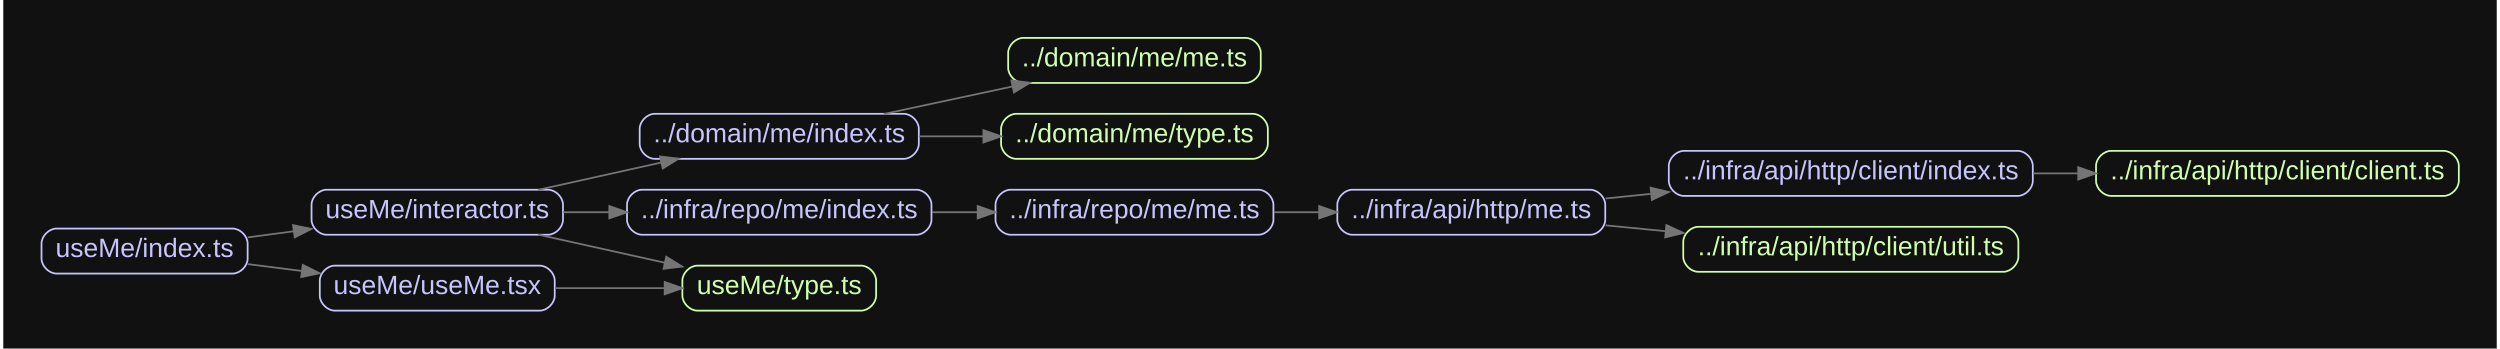
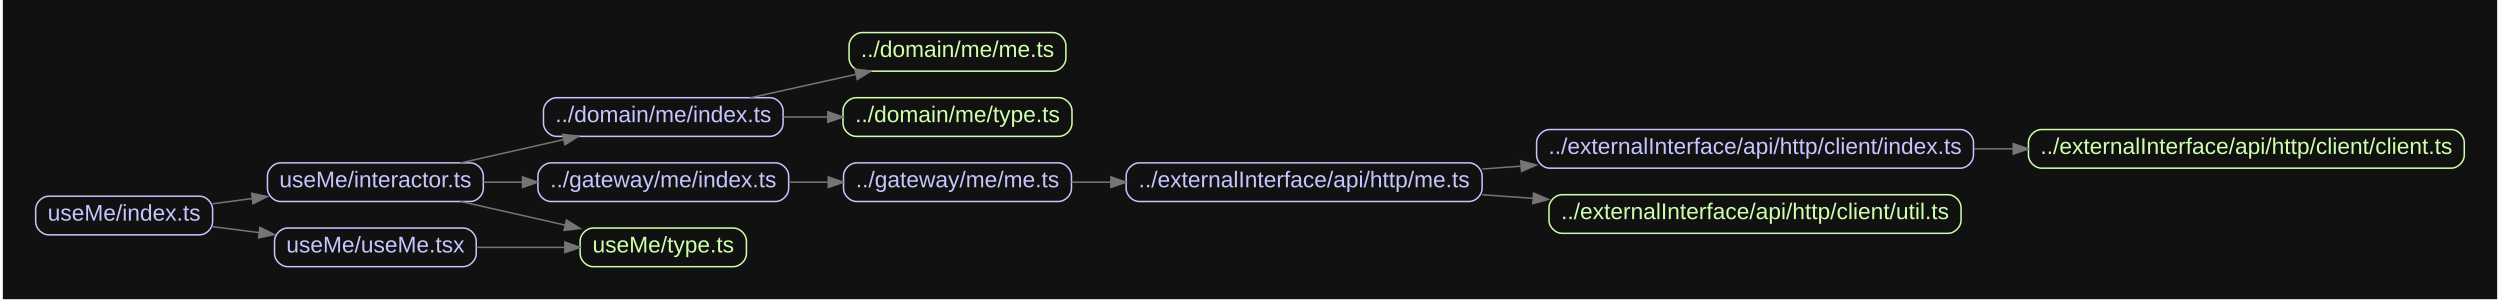
- <svg xmlns="http://www.w3.org/2000/svg" width="1413pt" height="197pt" viewBox="0.00 0.00 1412.51 197.45">
+ <svg xmlns="http://www.w3.org/2000/svg" width="1646pt" height="197pt" viewBox="0.00 0.00 1646.01 197.45">
  <g id="graph0" class="graph" transform="scale(1 1) rotate(0) translate(21.6 175.8485)">
-     <polygon fill="#111111" stroke="transparent" points="-21.6,21.6 -21.6,-175.849 1390.914,-175.849 1390.914,21.6 -21.6,21.6" />
+     <polygon fill="#111111" stroke="transparent" points="-21.6,21.6 -21.6,-175.849 1624.41,-175.849 1624.41,21.6 -21.6,21.6" />
    <g id="node1" class="node">
-       <path fill="none" stroke="#c6c5fe" d="M488.543,-111.374C488.543,-111.374 347.41,-111.374 347.41,-111.374 343.16,-111.374 338.91,-107.124 338.91,-102.874 338.91,-102.874 338.91,-94.374 338.91,-94.374 338.91,-90.124 343.16,-85.874 347.41,-85.874 347.41,-85.874 488.543,-85.874 488.543,-85.874 492.793,-85.874 497.043,-90.124 497.043,-94.374 497.043,-94.374 497.043,-102.874 497.043,-102.874 497.043,-107.124 492.793,-111.374 488.543,-111.374" />
-       <text text-anchor="middle" x="417.977" y="-95.249" font-family="Arial" font-size="15.00" fill="#c6c5fe">../domain/me/index.ts</text>
+       <path fill="none" stroke="#c6c5fe" d="M484.793,-111.374C484.793,-111.374 343.66,-111.374 343.66,-111.374 339.41,-111.374 335.16,-107.124 335.16,-102.874 335.16,-102.874 335.16,-94.374 335.16,-94.374 335.16,-90.124 339.41,-85.874 343.66,-85.874 343.66,-85.874 484.793,-85.874 484.793,-85.874 489.043,-85.874 493.293,-90.124 493.293,-94.374 493.293,-94.374 493.293,-102.874 493.293,-102.874 493.293,-107.124 489.043,-111.374 484.793,-111.374" />
+       <text text-anchor="middle" x="414.227" y="-95.249" font-family="Arial" font-size="15.00" fill="#c6c5fe">../domain/me/index.ts</text>
    </g>
    <g id="node2" class="node">
-       <path fill="none" stroke="#cfffac" d="M682.249,-154.374C682.249,-154.374 556.159,-154.374 556.159,-154.374 551.909,-154.374 547.659,-150.124 547.659,-145.874 547.659,-145.874 547.659,-137.374 547.659,-137.374 547.659,-133.124 551.909,-128.875 556.159,-128.875 556.159,-128.875 682.249,-128.875 682.249,-128.875 686.499,-128.875 690.749,-133.124 690.749,-137.374 690.749,-137.374 690.749,-145.874 690.749,-145.874 690.749,-150.124 686.499,-154.374 682.249,-154.374" />
-       <text text-anchor="middle" x="619.204" y="-138.249" font-family="Arial" font-size="15.00" fill="#cfffac">../domain/me/me.ts</text>
+       <path fill="none" stroke="#cfffac" d="M671.42,-154.374C671.42,-154.374 545.33,-154.374 545.33,-154.374 541.08,-154.374 536.83,-150.124 536.83,-145.874 536.83,-145.874 536.83,-137.374 536.83,-137.374 536.83,-133.124 541.08,-128.875 545.33,-128.875 545.33,-128.875 671.42,-128.875 671.42,-128.875 675.67,-128.875 679.92,-133.124 679.92,-137.374 679.92,-137.374 679.92,-145.874 679.92,-145.874 679.92,-150.124 675.67,-154.374 671.42,-154.374" />
+       <text text-anchor="middle" x="608.375" y="-138.249" font-family="Arial" font-size="15.00" fill="#cfffac">../domain/me/me.ts</text>
    </g>
    <g id="edge1" class="edge">
-       <path fill="none" stroke="#757575" d="M477.263,-111.293C500.087,-116.17 526.345,-121.781 550.022,-126.841" />
-       <polygon fill="#757575" stroke="#757575" points="549.483,-130.305 559.994,-128.972 550.946,-123.459 549.483,-130.305" />
+       <path fill="none" stroke="#757575" d="M471.427,-111.293C493.35,-116.149 518.557,-121.731 541.321,-126.773" />
+       <polygon fill="#757575" stroke="#757575" points="540.727,-130.226 551.248,-128.972 542.241,-123.392 540.727,-130.226" />
    </g>
    <g id="node3" class="node">
-       <path fill="none" stroke="#cfffac" d="M686.263,-111.374C686.263,-111.374 552.145,-111.374 552.145,-111.374 547.895,-111.374 543.645,-107.124 543.645,-102.874 543.645,-102.874 543.645,-94.374 543.645,-94.374 543.645,-90.124 547.895,-85.874 552.145,-85.874 552.145,-85.874 686.263,-85.874 686.263,-85.874 690.513,-85.874 694.763,-90.124 694.763,-94.374 694.763,-94.374 694.763,-102.874 694.763,-102.874 694.763,-107.124 690.513,-111.374 686.263,-111.374" />
-       <text text-anchor="middle" x="619.204" y="-95.249" font-family="Arial" font-size="15.00" fill="#cfffac">../domain/me/type.ts</text>
+       <path fill="none" stroke="#cfffac" d="M675.434,-111.374C675.434,-111.374 541.316,-111.374 541.316,-111.374 537.066,-111.374 532.816,-107.124 532.816,-102.874 532.816,-102.874 532.816,-94.374 532.816,-94.374 532.816,-90.124 537.066,-85.874 541.316,-85.874 541.316,-85.874 675.434,-85.874 675.434,-85.874 679.684,-85.874 683.934,-90.124 683.934,-94.374 683.934,-94.374 683.934,-102.874 683.934,-102.874 683.934,-107.124 679.684,-111.374 675.434,-111.374" />
+       <text text-anchor="middle" x="608.375" y="-95.249" font-family="Arial" font-size="15.00" fill="#cfffac">../domain/me/type.ts</text>
    </g>
    <g id="edge2" class="edge">
-       <path fill="none" stroke="#757575" d="M497.218,-98.624C509.161,-98.624 521.526,-98.624 533.596,-98.624" />
-       <polygon fill="#757575" stroke="#757575" points="533.65,-102.124 543.65,-98.624 533.65,-95.124 533.65,-102.124" />
+       <path fill="none" stroke="#757575" d="M493.474,-98.624C503.124,-98.624 513.017,-98.624 522.754,-98.624" />
+       <polygon fill="#757575" stroke="#757575" points="522.828,-102.124 532.828,-98.624 522.828,-95.124 522.828,-102.124" />
    </g>
    <g id="node4" class="node">
-       <path fill="none" stroke="#cfffac" d="M1360.943,-90.374C1360.943,-90.374 1172.426,-90.374 1172.426,-90.374 1168.177,-90.374 1163.927,-86.124 1163.927,-81.874 1163.927,-81.874 1163.927,-73.374 1163.927,-73.374 1163.927,-69.124 1168.177,-64.874 1172.426,-64.874 1172.426,-64.874 1360.943,-64.874 1360.943,-64.874 1365.193,-64.874 1369.443,-69.124 1369.443,-73.374 1369.443,-73.374 1369.443,-81.874 1369.443,-81.874 1369.443,-86.124 1365.193,-90.374 1360.943,-90.374" />
-       <text text-anchor="middle" x="1266.685" y="-74.249" font-family="Arial" font-size="15.00" fill="#cfffac">../infra/api/http/client/client.ts</text>
+       <path fill="none" stroke="#cfffac" d="M1594.214,-90.374C1594.214,-90.374 1323.596,-90.374 1323.596,-90.374 1319.346,-90.374 1315.096,-86.124 1315.096,-81.874 1315.096,-81.874 1315.096,-73.374 1315.096,-73.374 1315.096,-69.124 1319.346,-64.874 1323.596,-64.874 1323.596,-64.874 1594.214,-64.874 1594.214,-64.874 1598.464,-64.874 1602.714,-69.124 1602.714,-73.374 1602.714,-73.374 1602.714,-81.874 1602.714,-81.874 1602.714,-86.124 1598.464,-90.374 1594.214,-90.374" />
+       <text text-anchor="middle" x="1458.905" y="-74.249" font-family="Arial" font-size="15.00" fill="#cfffac">../externalInterface/api/http/client/client.ts</text>
    </g>
    <g id="node5" class="node">
-       <path fill="none" stroke="#c6c5fe" d="M1119.606,-90.374C1119.606,-90.374 930.405,-90.374 930.405,-90.374 926.155,-90.374 921.905,-86.124 921.905,-81.874 921.905,-81.874 921.905,-73.374 921.905,-73.374 921.905,-69.124 926.155,-64.874 930.405,-64.874 930.405,-64.874 1119.606,-64.874 1119.606,-64.874 1123.856,-64.874 1128.106,-69.124 1128.106,-73.374 1128.106,-73.374 1128.106,-81.874 1128.106,-81.874 1128.106,-86.124 1123.856,-90.374 1119.606,-90.374" />
-       <text text-anchor="middle" x="1025.006" y="-74.249" font-family="Arial" font-size="15.00" fill="#c6c5fe">../infra/api/http/client/index.ts</text>
+       <path fill="none" stroke="#c6c5fe" d="M1270.326,-90.374C1270.326,-90.374 999.023,-90.374 999.023,-90.374 994.773,-90.374 990.523,-86.124 990.523,-81.874 990.523,-81.874 990.523,-73.374 990.523,-73.374 990.523,-69.124 994.773,-64.874 999.023,-64.874 999.023,-64.874 1270.326,-64.874 1270.326,-64.874 1274.576,-64.874 1278.826,-69.124 1278.826,-73.374 1278.826,-73.374 1278.826,-81.874 1278.826,-81.874 1278.826,-86.124 1274.576,-90.374 1270.326,-90.374" />
+       <text text-anchor="middle" x="1134.675" y="-74.249" font-family="Arial" font-size="15.00" fill="#c6c5fe">../externalInterface/api/http/client/index.ts</text>
    </g>
    <g id="edge3" class="edge">
-       <path fill="none" stroke="#757575" d="M1128.2,-77.624C1136.684,-77.624 1145.286,-77.624 1153.835,-77.624" />
-       <polygon fill="#757575" stroke="#757575" points="1153.835,-81.124 1163.835,-77.624 1153.835,-74.124 1153.835,-81.124" />
+       <path fill="none" stroke="#757575" d="M1279.247,-77.624C1287.804,-77.624 1296.427,-77.624 1305.019,-77.624" />
+       <polygon fill="#757575" stroke="#757575" points="1305.086,-81.124 1315.086,-77.624 1305.086,-74.124 1305.086,-81.124" />
    </g>
    <g id="node6" class="node">
-       <path fill="none" stroke="#cfffac" d="M1111.422,-47.374C1111.422,-47.374 938.59,-47.374 938.59,-47.374 934.34,-47.374 930.09,-43.124 930.09,-38.874 930.09,-38.874 930.09,-30.374 930.09,-30.374 930.09,-26.124 934.34,-21.875 938.59,-21.875 938.59,-21.875 1111.422,-21.875 1111.422,-21.875 1115.672,-21.875 1119.922,-26.124 1119.922,-30.374 1119.922,-30.374 1119.922,-38.874 1119.922,-38.874 1119.922,-43.124 1115.672,-47.374 1111.422,-47.374" />
-       <text text-anchor="middle" x="1025.006" y="-31.248" font-family="Arial" font-size="15.00" fill="#cfffac">../infra/api/http/client/util.ts</text>
+       <path fill="none" stroke="#cfffac" d="M1262.142,-47.374C1262.142,-47.374 1007.208,-47.374 1007.208,-47.374 1002.958,-47.374 998.708,-43.124 998.708,-38.874 998.708,-38.874 998.708,-30.374 998.708,-30.374 998.708,-26.124 1002.958,-21.875 1007.208,-21.875 1007.208,-21.875 1262.142,-21.875 1262.142,-21.875 1266.392,-21.875 1270.642,-26.124 1270.642,-30.374 1270.642,-30.374 1270.642,-38.874 1270.642,-38.874 1270.642,-43.124 1266.392,-47.374 1262.142,-47.374" />
+       <text text-anchor="middle" x="1134.675" y="-31.248" font-family="Arial" font-size="15.00" fill="#cfffac">../externalInterface/api/http/client/util.ts</text>
    </g>
    <g id="node7" class="node">
-       <path fill="none" stroke="#c6c5fe" d="M877.403,-68.374C877.403,-68.374 742.615,-68.374 742.615,-68.374 738.365,-68.374 734.115,-64.124 734.115,-59.874 734.115,-59.874 734.115,-51.374 734.115,-51.374 734.115,-47.124 738.365,-42.874 742.615,-42.874 742.615,-42.874 877.403,-42.874 877.403,-42.874 881.653,-42.874 885.902,-47.124 885.902,-51.374 885.902,-51.374 885.902,-59.874 885.902,-59.874 885.902,-64.124 881.653,-68.374 877.403,-68.374" />
-       <text text-anchor="middle" x="810.009" y="-52.248" font-family="Arial" font-size="15.00" fill="#c6c5fe">../infra/api/http/me.ts</text>
+       <path fill="none" stroke="#c6c5fe" d="M946.072,-68.374C946.072,-68.374 728.181,-68.374 728.181,-68.374 723.931,-68.374 719.682,-64.124 719.682,-59.874 719.682,-59.874 719.682,-51.374 719.682,-51.374 719.682,-47.124 723.931,-42.874 728.181,-42.874 728.181,-42.874 946.072,-42.874 946.072,-42.874 950.322,-42.874 954.572,-47.124 954.572,-51.374 954.572,-51.374 954.572,-59.874 954.572,-59.874 954.572,-64.124 950.322,-68.374 946.072,-68.374" />
+       <text text-anchor="middle" x="837.127" y="-52.248" font-family="Arial" font-size="15.00" fill="#c6c5fe">../externalInterface/api/http/me.ts</text>
    </g>
    <g id="edge4" class="edge">
-       <path fill="none" stroke="#757575" d="M886.111,-63.412C894.446,-64.264 903.057,-65.146 911.718,-66.032" />
-       <polygon fill="#757575" stroke="#757575" points="911.591,-69.537 921.895,-67.073 912.304,-62.574 911.591,-69.537" />
+       <path fill="none" stroke="#757575" d="M954.726,-64.319C963.132,-64.941 971.677,-65.573 980.248,-66.206" />
+       <polygon fill="#757575" stroke="#757575" points="980.082,-69.704 990.313,-66.951 980.599,-62.723 980.082,-69.704" />
    </g>
    <g id="edge5" class="edge">
-       <path fill="none" stroke="#757575" d="M886.111,-48.191C897.136,-47.114 908.643,-45.99 920.111,-44.87" />
-       <polygon fill="#757575" stroke="#757575" points="920.553,-48.343 930.166,-43.888 919.873,-41.377 920.553,-48.343" />
+       <path fill="none" stroke="#757575" d="M954.726,-47.325C965.67,-46.552 976.85,-45.763 988.014,-44.975" />
+       <polygon fill="#757575" stroke="#757575" points="988.527,-48.448 998.256,-44.252 988.034,-41.465 988.527,-48.448" />
    </g>
    <g id="node8" class="node">
-       <path fill="none" stroke="#c6c5fe" d="M495.715,-68.374C495.715,-68.374 340.238,-68.374 340.238,-68.374 335.988,-68.374 331.738,-64.124 331.738,-59.874 331.738,-59.874 331.738,-51.374 331.738,-51.374 331.738,-47.124 335.988,-42.874 340.238,-42.874 340.238,-42.874 495.715,-42.874 495.715,-42.874 499.965,-42.874 504.215,-47.124 504.215,-51.374 504.215,-51.374 504.215,-59.874 504.215,-59.874 504.215,-64.124 499.965,-68.374 495.715,-68.374" />
-       <text text-anchor="middle" x="417.977" y="-52.248" font-family="Arial" font-size="15.00" fill="#c6c5fe">../infra/repo/me/index.ts</text>
+       <path fill="none" stroke="#c6c5fe" d="M488.465,-68.374C488.465,-68.374 339.988,-68.374 339.988,-68.374 335.738,-68.374 331.488,-64.124 331.488,-59.874 331.488,-59.874 331.488,-51.374 331.488,-51.374 331.488,-47.124 335.738,-42.874 339.988,-42.874 339.988,-42.874 488.465,-42.874 488.465,-42.874 492.715,-42.874 496.965,-47.124 496.965,-51.374 496.965,-51.374 496.965,-59.874 496.965,-59.874 496.965,-64.124 492.715,-68.374 488.465,-68.374" />
+       <text text-anchor="middle" x="414.227" y="-52.248" font-family="Arial" font-size="15.00" fill="#c6c5fe">../gateway/me/index.ts</text>
    </g>
    <g id="node9" class="node">
-       <path fill="none" stroke="#c6c5fe" d="M689.421,-68.374C689.421,-68.374 548.987,-68.374 548.987,-68.374 544.737,-68.374 540.487,-64.124 540.487,-59.874 540.487,-59.874 540.487,-51.374 540.487,-51.374 540.487,-47.124 544.737,-42.874 548.987,-42.874 548.987,-42.874 689.421,-42.874 689.421,-42.874 693.67,-42.874 697.92,-47.124 697.92,-51.374 697.92,-51.374 697.92,-59.874 697.92,-59.874 697.92,-64.124 693.67,-68.374 689.421,-68.374" />
-       <text text-anchor="middle" x="619.204" y="-52.248" font-family="Arial" font-size="15.00" fill="#c6c5fe">../infra/repo/me/me.ts</text>
+       <path fill="none" stroke="#c6c5fe" d="M675.092,-68.374C675.092,-68.374 541.658,-68.374 541.658,-68.374 537.409,-68.374 533.159,-64.124 533.159,-59.874 533.159,-59.874 533.159,-51.374 533.159,-51.374 533.159,-47.124 537.409,-42.874 541.658,-42.874 541.658,-42.874 675.092,-42.874 675.092,-42.874 679.341,-42.874 683.591,-47.124 683.591,-51.374 683.591,-51.374 683.591,-59.874 683.591,-59.874 683.591,-64.124 679.341,-68.374 675.092,-68.374" />
+       <text text-anchor="middle" x="608.375" y="-52.248" font-family="Arial" font-size="15.00" fill="#c6c5fe">../gateway/me/me.ts</text>
    </g>
    <g id="edge6" class="edge">
-       <path fill="none" stroke="#757575" d="M504.483,-55.624C513.058,-55.624 521.773,-55.624 530.371,-55.624" />
-       <polygon fill="#757575" stroke="#757575" points="530.395,-59.124 540.395,-55.624 530.395,-52.124 530.395,-59.124" />
+       <path fill="none" stroke="#757575" d="M497.126,-55.624C505.719,-55.624 514.464,-55.624 523.082,-55.624" />
+       <polygon fill="#757575" stroke="#757575" points="523.125,-59.124 533.125,-55.624 523.125,-52.124 523.125,-59.124" />
    </g>
    <g id="edge7" class="edge">
-       <path fill="none" stroke="#757575" d="M698.189,-55.624C706.571,-55.624 715.127,-55.624 723.588,-55.624" />
-       <polygon fill="#757575" stroke="#757575" points="723.844,-59.124 733.844,-55.624 723.844,-52.124 723.844,-59.124" />
+       <path fill="none" stroke="#757575" d="M683.594,-55.624C692.014,-55.624 700.757,-55.624 709.606,-55.624" />
+       <polygon fill="#757575" stroke="#757575" points="709.63,-59.124 719.63,-55.624 709.63,-52.124 709.63,-59.124" />
    </g>
    <g id="node10" class="node">
      <path fill="none" stroke="#c6c5fe" d="M108.326,-46.374C108.326,-46.374 8.558,-46.374 8.558,-46.374 4.308,-46.374 .058,-42.124 .058,-37.874 .058,-37.874 .058,-29.374 .058,-29.374 .058,-25.124 4.308,-20.875 8.558,-20.875 8.558,-20.875 108.326,-20.875 108.326,-20.875 112.576,-20.875 116.826,-25.124 116.826,-29.374 116.826,-29.374 116.826,-37.874 116.826,-37.874 116.826,-42.124 112.576,-46.374 108.326,-46.374" />
      <text text-anchor="middle" x="58.442" y="-30.248" font-family="Arial" font-size="15.00" fill="#c6c5fe">useMe/index.ts</text>
    </g>
    <g id="node11" class="node">
      <path fill="none" stroke="#c6c5fe" d="M286.97,-68.374C286.97,-68.374 161.522,-68.374 161.522,-68.374 157.272,-68.374 153.022,-64.124 153.022,-59.874 153.022,-59.874 153.022,-51.374 153.022,-51.374 153.022,-47.124 157.272,-42.874 161.522,-42.874 161.522,-42.874 286.97,-42.874 286.97,-42.874 291.22,-42.874 295.469,-47.124 295.469,-51.374 295.469,-51.374 295.469,-59.874 295.469,-59.874 295.469,-64.124 291.22,-68.374 286.97,-68.374" />
      <text text-anchor="middle" x="224.246" y="-52.248" font-family="Arial" font-size="15.00" fill="#c6c5fe">useMe/interactor.ts</text>
    </g>
    <g id="edge8" class="edge">
      <path fill="none" stroke="#757575" d="M116.898,-41.381C125.366,-42.504 134.207,-43.677 143.023,-44.847" />
      <polygon fill="#757575" stroke="#757575" points="142.571,-48.318 152.944,-46.163 143.491,-41.379 142.571,-48.318" />
    </g>
    <g id="node12" class="node">
      <path fill="none" stroke="#c6c5fe" d="M282.293,-25.374C282.293,-25.374 166.198,-25.374 166.198,-25.374 161.948,-25.374 157.698,-21.124 157.698,-16.874 157.698,-16.874 157.698,-8.374 157.698,-8.374 157.698,-4.124 161.948,.126 166.198,.126 166.198,.126 282.293,.126 282.293,.126 286.543,.126 290.793,-4.124 290.793,-8.374 290.793,-8.374 290.793,-16.874 290.793,-16.874 290.793,-21.124 286.543,-25.374 282.293,-25.374" />
      <text text-anchor="middle" x="224.246" y="-9.248" font-family="Arial" font-size="15.00" fill="#c6c5fe">useMe/useMe.tsx</text>
    </g>
    <g id="edge9" class="edge">
      <path fill="none" stroke="#757575" d="M116.898,-26.221C126.758,-24.972 137.124,-23.659 147.367,-22.361" />
      <polygon fill="#757575" stroke="#757575" points="148.064,-25.801 157.545,-21.072 147.185,-18.857 148.064,-25.801" />
    </g>
    <g id="edge10" class="edge">
-       <path fill="none" stroke="#757575" d="M281.324,-68.293C303.199,-73.149 328.352,-78.731 351.067,-83.773" />
-       <polygon fill="#757575" stroke="#757575" points="350.451,-87.222 360.972,-85.972 351.968,-80.388 350.451,-87.222" />
+       <path fill="none" stroke="#757575" d="M280.219,-68.293C301.575,-73.127 326.115,-78.681 348.312,-83.705" />
+       <polygon fill="#757575" stroke="#757575" points="347.8,-87.178 358.326,-85.972 349.345,-80.35 347.8,-87.178" />
    </g>
    <g id="edge11" class="edge">
-       <path fill="none" stroke="#757575" d="M295.558,-55.624C304.011,-55.624 312.743,-55.624 321.471,-55.624" />
-       <polygon fill="#757575" stroke="#757575" points="321.698,-59.124 331.698,-55.624 321.698,-52.124 321.698,-59.124" />
+       <path fill="none" stroke="#757575" d="M295.528,-55.624C303.928,-55.624 312.592,-55.624 321.235,-55.624" />
+       <polygon fill="#757575" stroke="#757575" points="321.353,-59.124 331.353,-55.624 321.353,-52.124 321.353,-59.124" />
    </g>
    <g id="node13" class="node">
-       <path fill="none" stroke="#cfffac" d="M464.354,-25.374C464.354,-25.374 371.599,-25.374 371.599,-25.374 367.349,-25.374 363.099,-21.124 363.099,-16.874 363.099,-16.874 363.099,-8.374 363.099,-8.374 363.099,-4.124 367.349,.126 371.599,.126 371.599,.126 464.354,.126 464.354,.126 468.604,.126 472.854,-4.124 472.854,-8.374 472.854,-8.374 472.854,-16.874 472.854,-16.874 472.854,-21.124 468.604,-25.374 464.354,-25.374" />
-       <text text-anchor="middle" x="417.977" y="-9.248" font-family="Arial" font-size="15.00" fill="#cfffac">useMe/type.ts</text>
+       <path fill="none" stroke="#cfffac" d="M460.604,-25.374C460.604,-25.374 367.849,-25.374 367.849,-25.374 363.599,-25.374 359.349,-21.124 359.349,-16.874 359.349,-16.874 359.349,-8.374 359.349,-8.374 359.349,-4.124 363.599,.126 367.849,.126 367.849,.126 460.604,.126 460.604,.126 464.854,.126 469.104,-4.124 469.104,-8.374 469.104,-8.374 469.104,-16.874 469.104,-16.874 469.104,-21.124 464.854,-25.374 460.604,-25.374" />
+       <text text-anchor="middle" x="414.227" y="-9.248" font-family="Arial" font-size="15.00" fill="#cfffac">useMe/type.ts</text>
    </g>
    <g id="edge12" class="edge">
-       <path fill="none" stroke="#757575" d="M281.324,-42.955C303.883,-37.948 329.928,-32.167 353.19,-27.004" />
-       <polygon fill="#757575" stroke="#757575" points="353.967,-30.417 362.971,-24.833 352.45,-23.583 353.967,-30.417" />
+       <path fill="none" stroke="#757575" d="M280.219,-42.955C301.957,-38.035 326.995,-32.368 349.502,-27.274" />
+       <polygon fill="#757575" stroke="#757575" points="350.327,-30.676 359.308,-25.054 348.782,-23.848 350.327,-30.676" />
    </g>
    <g id="edge13" class="edge">
-       <path fill="none" stroke="#757575" d="M290.917,-12.624C310.956,-12.624 332.911,-12.624 352.849,-12.624" />
-       <polygon fill="#757575" stroke="#757575" points="353.07,-16.124 363.07,-12.624 353.07,-9.124 353.07,-16.124" />
+       <path fill="none" stroke="#757575" d="M290.959,-12.624C309.813,-12.624 330.302,-12.624 349.064,-12.624" />
+       <polygon fill="#757575" stroke="#757575" points="349.288,-16.124 359.288,-12.624 349.288,-9.124 349.288,-16.124" />
    </g>
  </g>
</svg>
